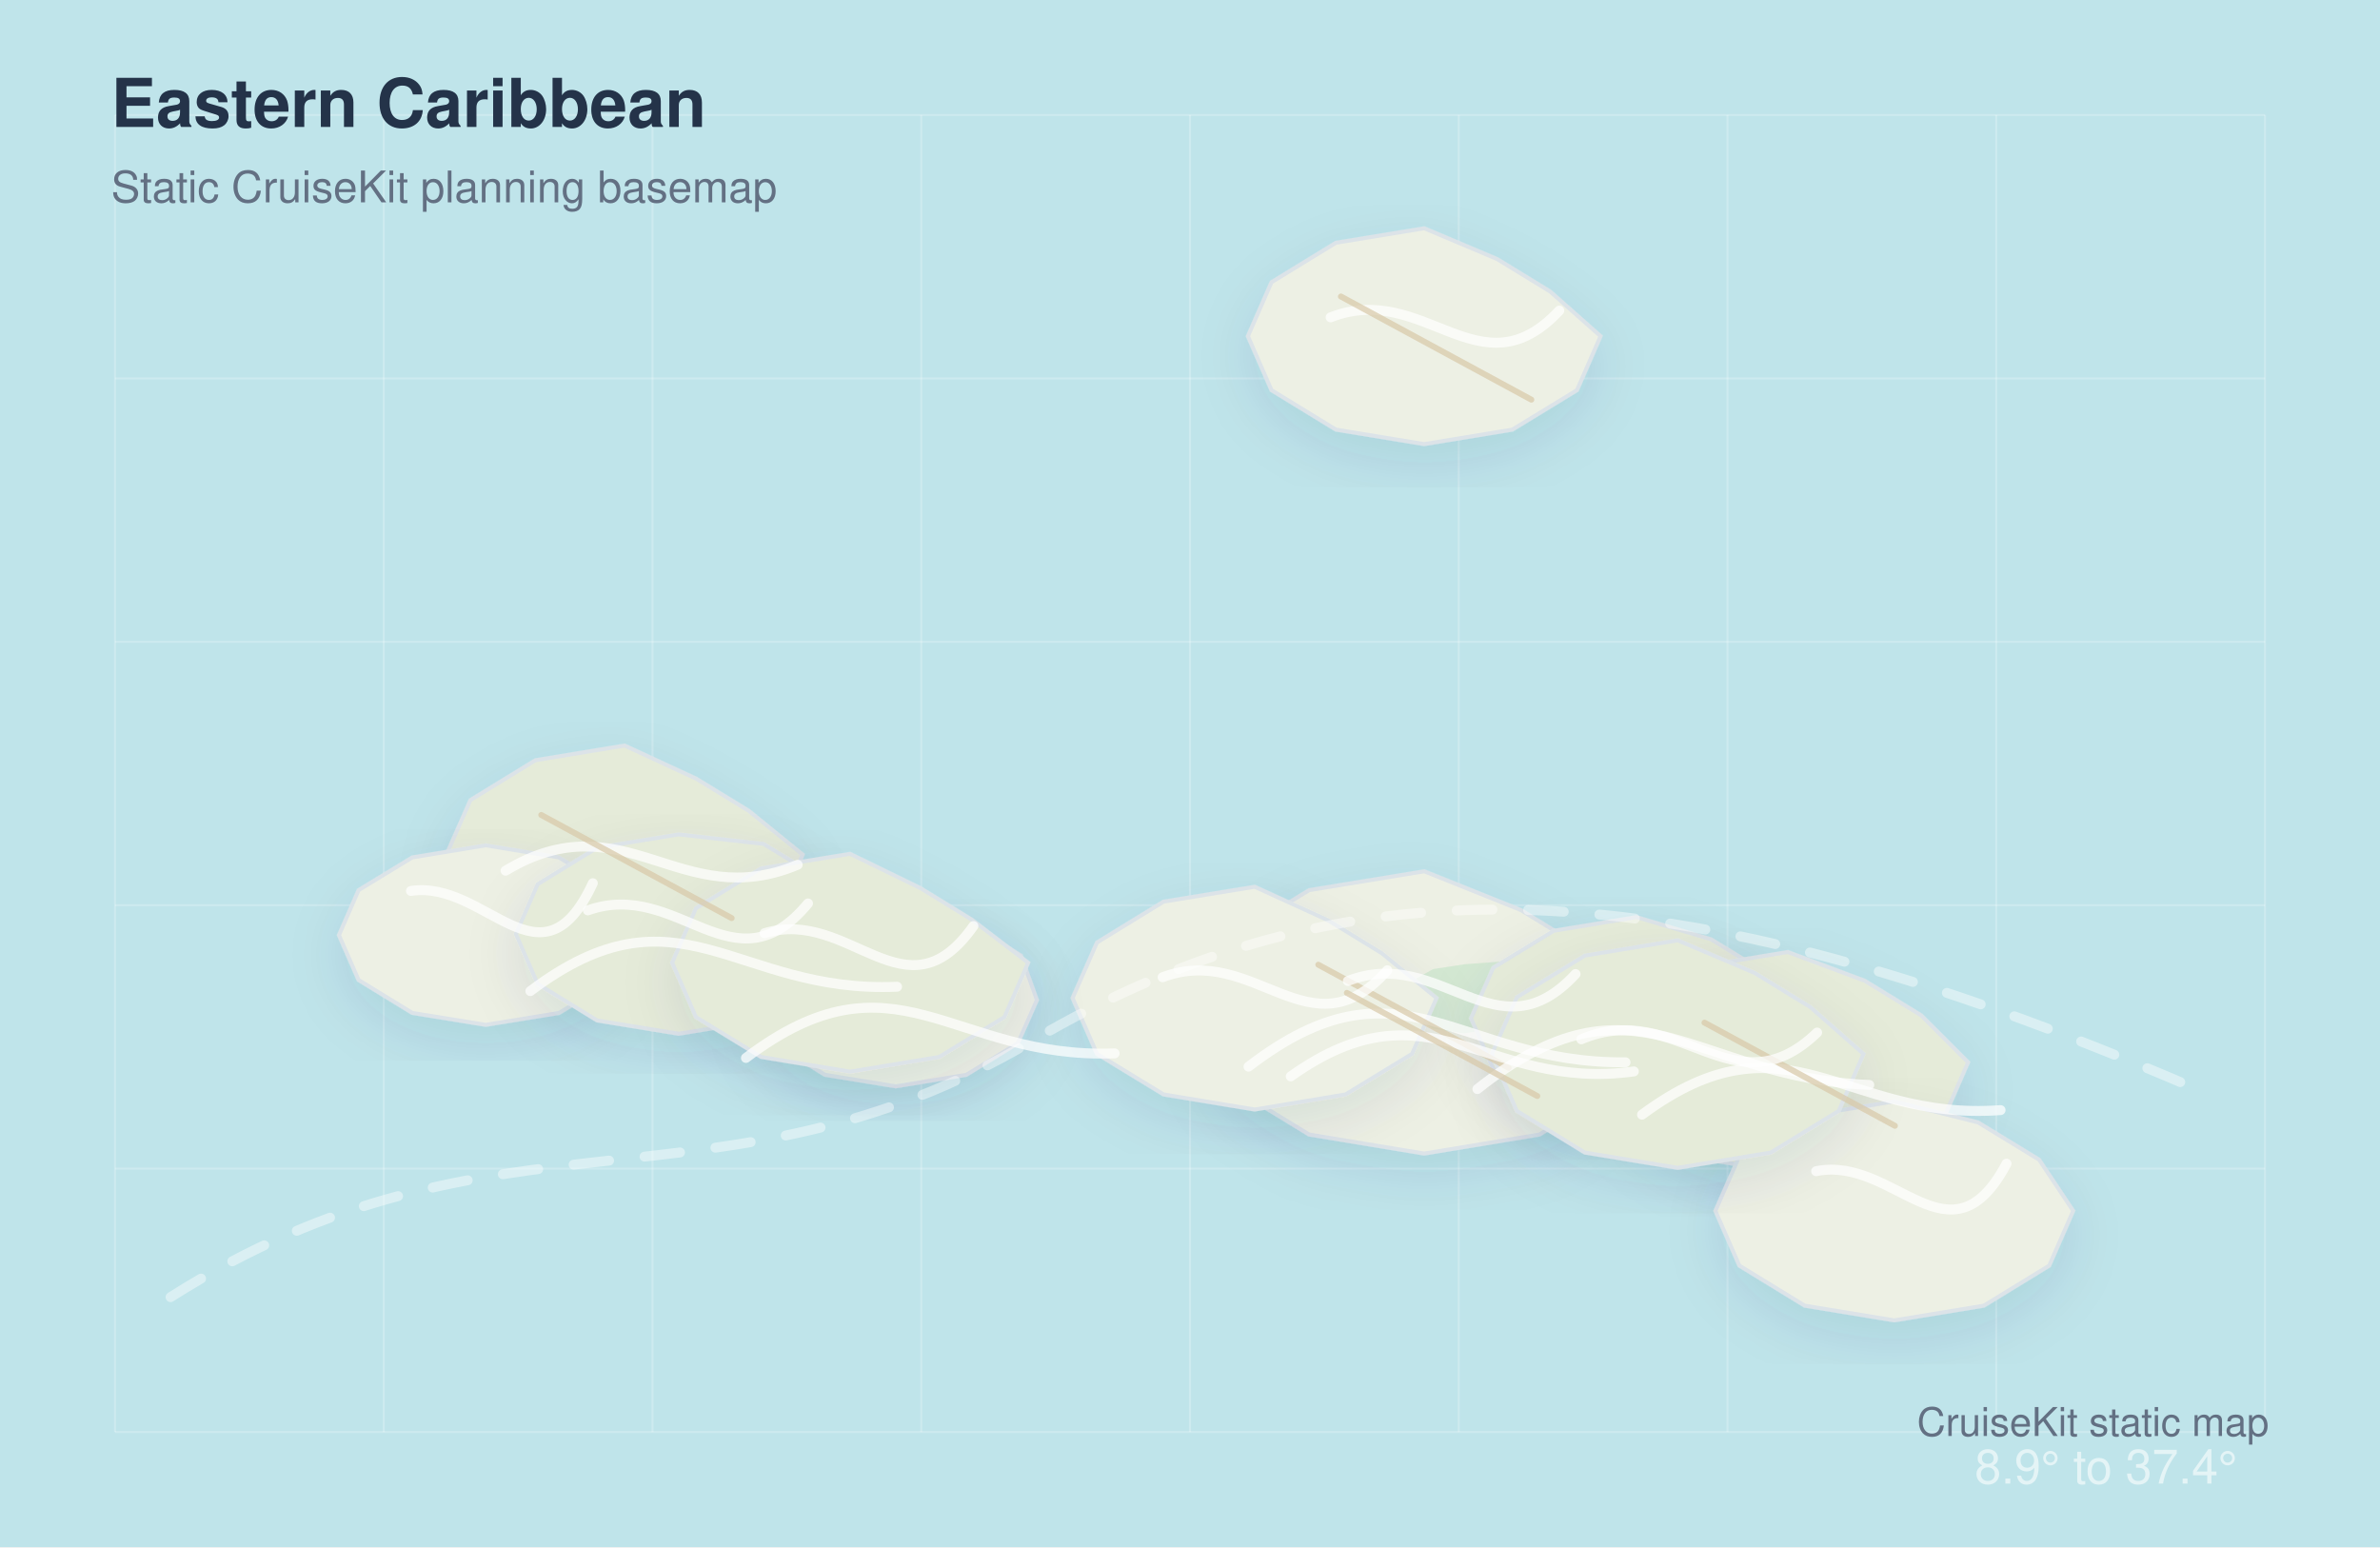
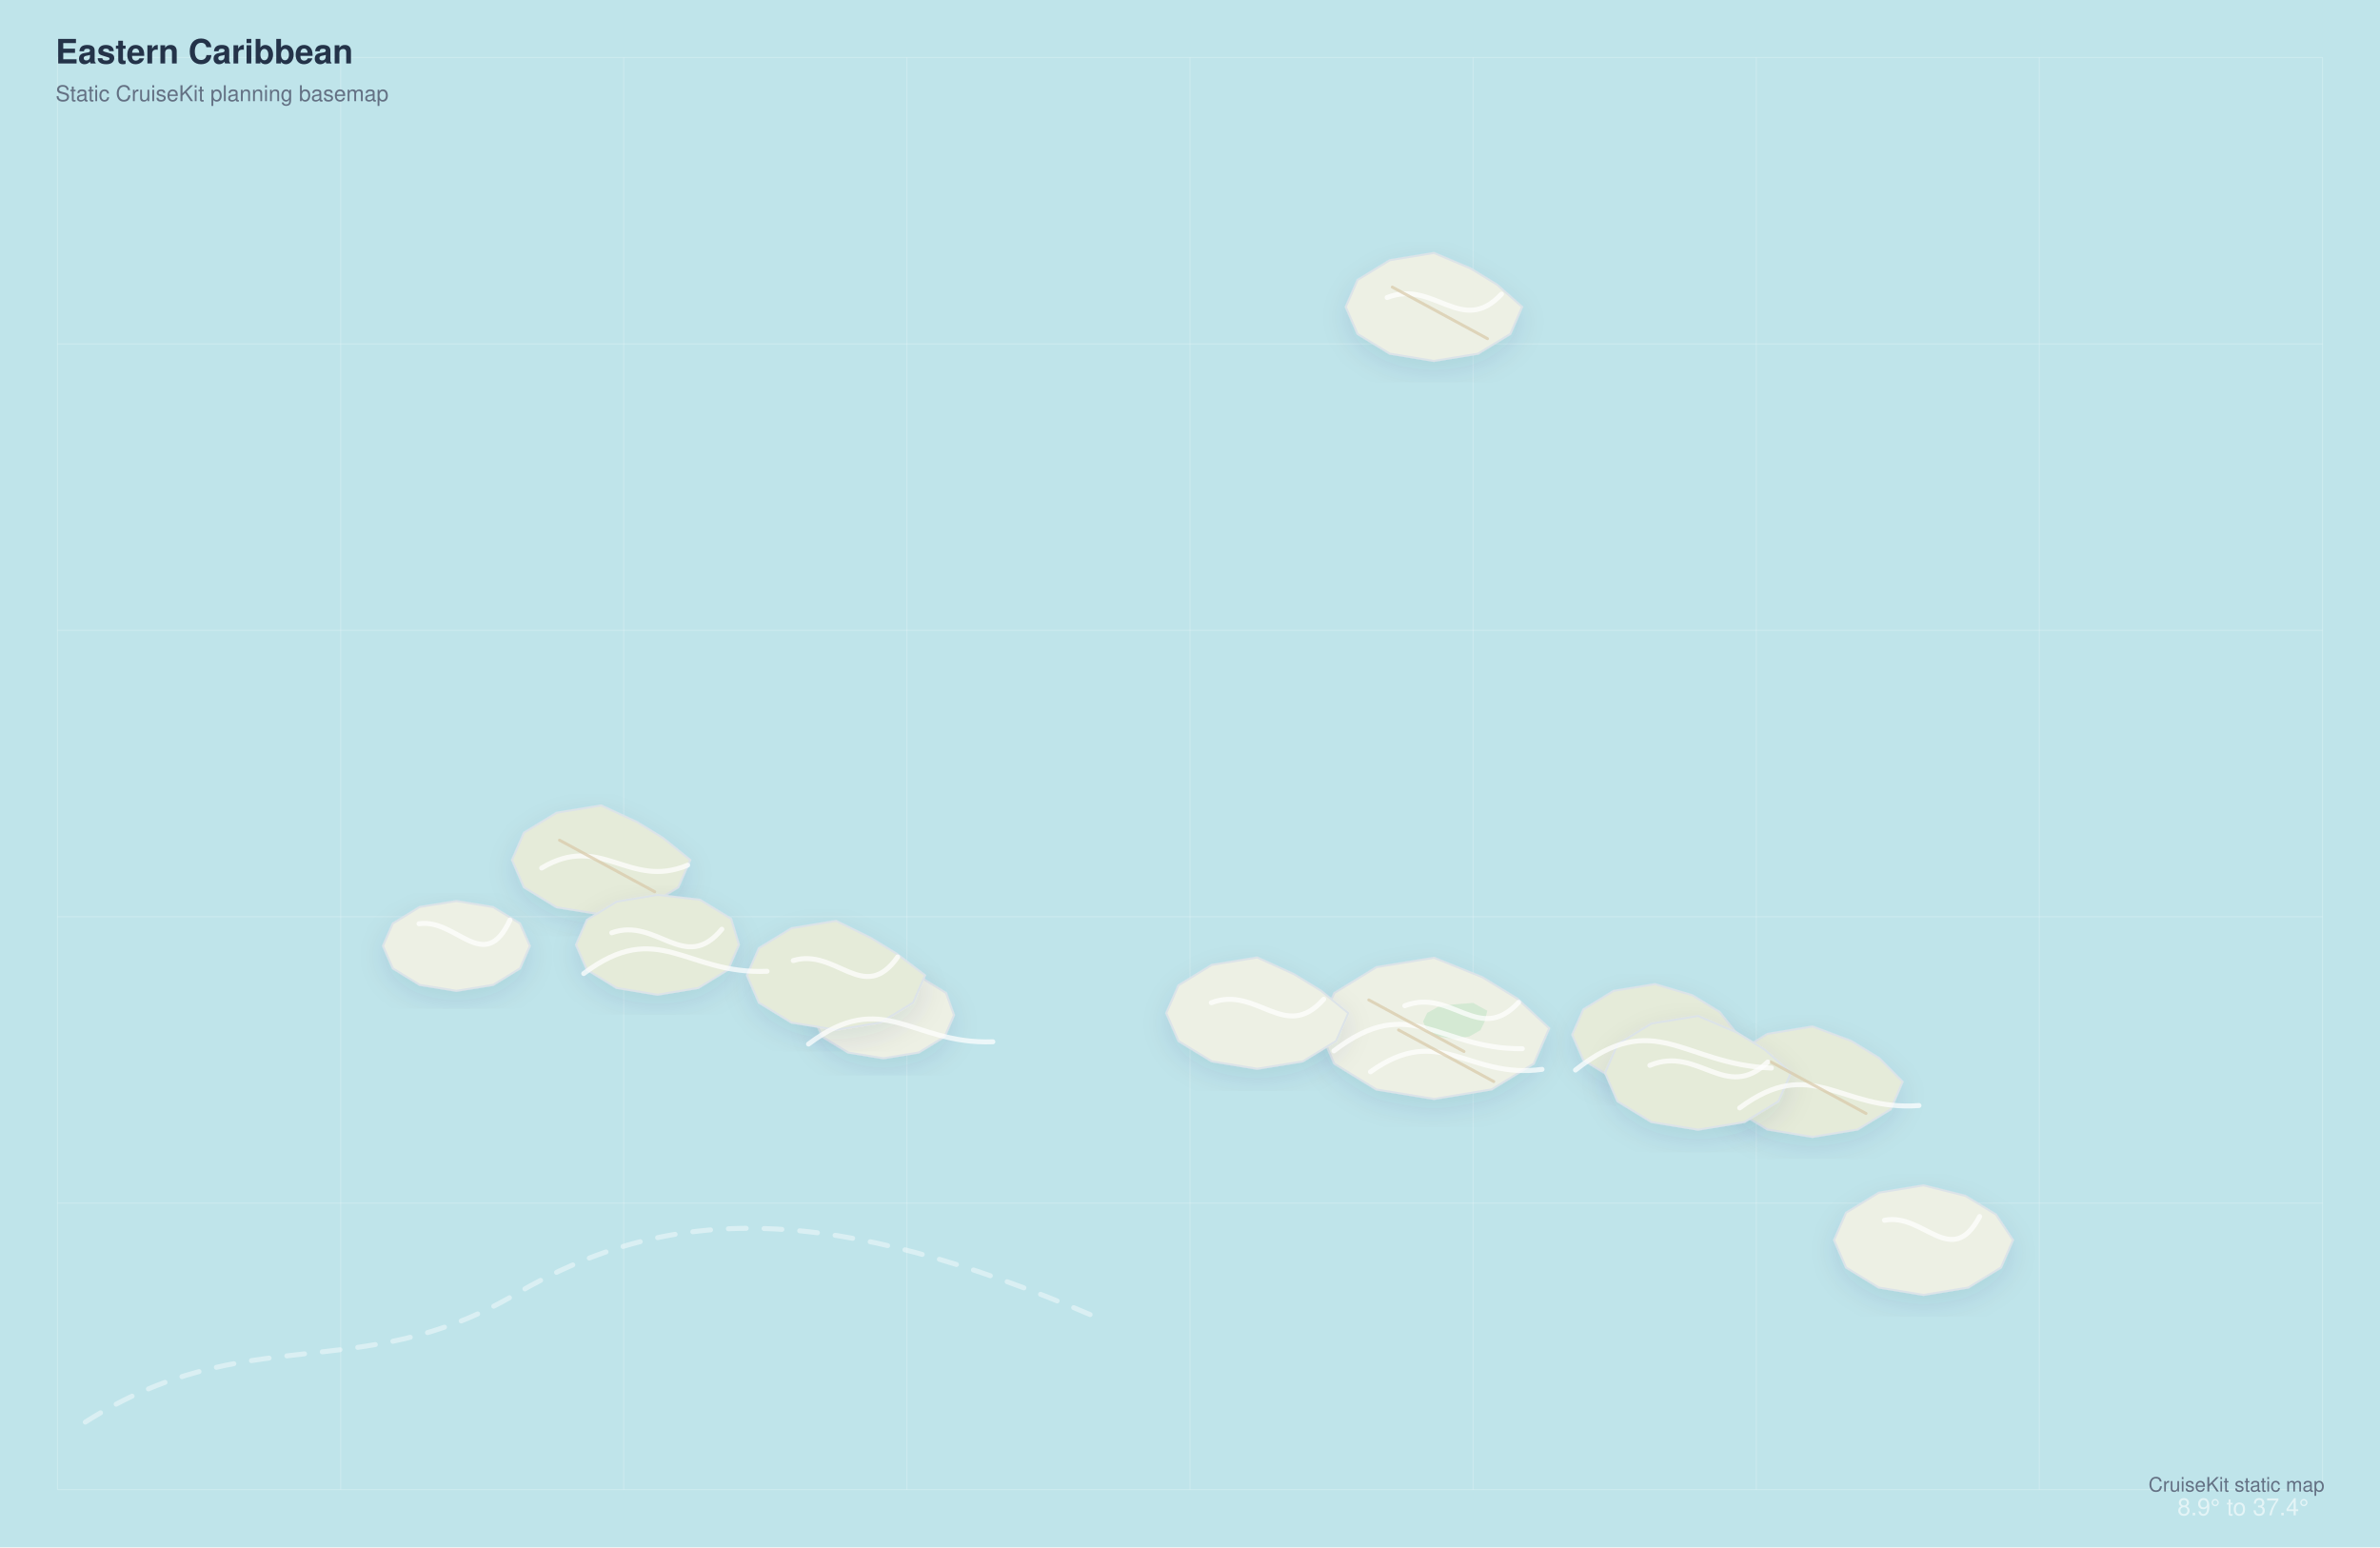
- <svg xmlns="http://www.w3.org/2000/svg" width="1200" height="780" viewBox="0 0 1200 780" role="img" aria-label="Eastern Caribbean static cruise map">
+ <svg xmlns="http://www.w3.org/2000/svg" width="2400" height="1560" viewBox="0 0 2400 1560" role="img" aria-label="Eastern Caribbean static cruise map">
  <defs>
    <linearGradient id="water" x1="0" y1="0" x2="1" y2="1">
      <stop offset="0" stop-color="#BFE4EA" />
      <stop offset="1" stop-color="#9BD2DD" />
    </linearGradient>
    <filter id="softShadow" x="-20%" y="-20%" width="140%" height="140%">
      <feDropShadow dx="0" dy="10" stdDeviation="14" flood-color="#23445A" flood-opacity="0.10" />
    </filter>
  </defs>
-   <rect width="1200" height="780" fill="#BFE4EA" />
-   <line x1="58.0" y1="58" x2="58.0" y2="722" stroke="#ffffff" stroke-opacity="0.22" stroke-width="1" />
-   <line x1="193.5" y1="58" x2="193.5" y2="722" stroke="#ffffff" stroke-opacity="0.22" stroke-width="1" />
-   <line x1="329.0" y1="58" x2="329.0" y2="722" stroke="#ffffff" stroke-opacity="0.22" stroke-width="1" />
-   <line x1="464.5" y1="58" x2="464.5" y2="722" stroke="#ffffff" stroke-opacity="0.22" stroke-width="1" />
-   <line x1="600.0" y1="58" x2="600.0" y2="722" stroke="#ffffff" stroke-opacity="0.22" stroke-width="1" />
-   <line x1="735.5" y1="58" x2="735.5" y2="722" stroke="#ffffff" stroke-opacity="0.22" stroke-width="1" />
-   <line x1="871.0" y1="58" x2="871.0" y2="722" stroke="#ffffff" stroke-opacity="0.22" stroke-width="1" />
-   <line x1="1006.5" y1="58" x2="1006.5" y2="722" stroke="#ffffff" stroke-opacity="0.22" stroke-width="1" />
-   <line x1="1142.0" y1="58" x2="1142.0" y2="722" stroke="#ffffff" stroke-opacity="0.22" stroke-width="1" />
-   <line x1="58" y1="58.0" x2="1142" y2="58.0" stroke="#ffffff" stroke-opacity="0.22" stroke-width="1" />
-   <line x1="58" y1="190.8" x2="1142" y2="190.8" stroke="#ffffff" stroke-opacity="0.22" stroke-width="1" />
-   <line x1="58" y1="323.6" x2="1142" y2="323.6" stroke="#ffffff" stroke-opacity="0.22" stroke-width="1" />
-   <line x1="58" y1="456.4" x2="1142" y2="456.4" stroke="#ffffff" stroke-opacity="0.22" stroke-width="1" />
-   <line x1="58" y1="589.2" x2="1142" y2="589.2" stroke="#ffffff" stroke-opacity="0.22" stroke-width="1" />
-   <line x1="58" y1="722.0" x2="1142" y2="722.0" stroke="#ffffff" stroke-opacity="0.22" stroke-width="1" />
-   <text x="1128" y="748" fill="#ffffff" fill-opacity="0.58" font-size="24" font-family="Helvetica" text-anchor="end">8.9° to 37.4°</text>
-   <path d="M 834.3 510.4 L 818.7 546.0 L 776.2 572.0 L 718.1 581.6 L 660.1 572.0 L 617.5 546.0 L 602.0 510.4 L 617.5 474.8 L 660.1 448.8 L 718.1 439.3 L 766.7 458.8 L 802.3 480.6 Z" fill="#EDF0E4" stroke="#DCE3E8" stroke-width="2" filter="url(#softShadow)" />
-   <path d="M 769.1 503.6 L 765.0 512.3 L 753.6 518.7 L 738.1 521.0 L 722.6 518.7 L 711.3 512.3 L 707.1 503.6 L 711.3 494.9 L 722.6 488.6 L 738.1 486.2 L 757.6 484.7 L 771.8 492.7 Z" fill="#BFE3C5" fill-opacity="0.55" />
-   <path d="M 908.5 513.4 L 897.3 538.9 L 866.8 557.6 L 825.1 564.4 L 783.4 557.6 L 752.9 538.9 L 741.7 513.4 L 752.9 487.9 L 783.4 469.3 L 825.1 462.4 L 862.7 473.6 L 890.2 490.4 Z" fill="#E5EBD9" stroke="#DCE3E8" stroke-width="2" filter="url(#softShadow)" />
-   <path d="M 724.3 503.2 L 712.0 531.3 L 678.4 551.8 L 632.6 559.4 L 586.7 551.8 L 553.1 531.3 L 540.8 503.2 L 553.1 475.2 L 586.7 454.6 L 632.6 447.1 L 669.6 464.0 L 696.7 480.6 Z" fill="#EDF0E4" stroke="#DCE3E8" stroke-width="2" filter="url(#softShadow)" />
-   <path d="M 404.7 430.9 L 392.7 458.3 L 359.8 478.4 L 314.9 485.8 L 270.0 478.4 L 237.2 458.3 L 225.1 430.9 L 237.2 403.4 L 270.0 383.3 L 314.9 375.9 L 351.0 392.6 L 377.5 408.8 Z" fill="#E5EBD9" stroke="#DCE3E8" stroke-width="2" filter="url(#softShadow)" />
-   <path d="M 318.9 471.5 L 309.0 494.1 L 281.9 510.7 L 244.9 516.7 L 207.9 510.7 L 180.8 494.1 L 170.9 471.5 L 180.8 448.8 L 207.9 432.3 L 244.9 426.2 L 281.8 432.3 L 308.9 448.9 Z" fill="#EDF0E4" stroke="#DCE3E8" stroke-width="2" filter="url(#softShadow)" />
-   <path d="M 424.3 470.9 L 413.3 496.1 L 383.3 514.5 L 342.2 521.2 L 301.1 514.5 L 271.1 496.1 L 260.1 470.9 L 271.1 445.8 L 301.1 427.4 L 342.2 420.7 L 385.0 425.5 L 416.4 444.7 Z" fill="#E5EBD9" stroke="#DCE3E8" stroke-width="2" filter="url(#softShadow)" />
-   <path d="M 807.0 169.5 L 795.1 196.7 L 762.5 216.6 L 718.1 223.9 L 673.6 216.6 L 641.1 196.7 L 629.2 169.5 L 641.1 142.3 L 673.6 122.4 L 718.1 115.1 L 754.8 130.6 L 781.6 147.0 Z" fill="#EDF0E4" stroke="#DCE3E8" stroke-width="2" filter="url(#softShadow)" />
-   <path d="M 992.3 535.6 L 980.1 563.5 L 946.8 583.8 L 901.4 591.3 L 855.9 583.8 L 822.6 563.5 L 810.4 535.6 L 822.6 507.8 L 855.9 487.5 L 901.4 480.0 L 940.2 494.5 L 968.6 511.9 Z" fill="#E5EBD9" stroke="#DCE3E8" stroke-width="2" filter="url(#softShadow)" />
-   <path d="M 1045.3 610.5 L 1033.2 638.1 L 1000.2 658.3 L 955.1 665.7 L 910.0 658.3 L 877.0 638.1 L 864.9 610.5 L 877.0 582.9 L 910.0 562.7 L 955.1 555.3 L 997.3 565.9 L 1028.1 584.7 Z" fill="#EDF0E4" stroke="#DCE3E8" stroke-width="2" filter="url(#softShadow)" />
-   <path d="M 939.6 531.4 L 927.1 560.1 L 892.8 581.1 L 845.9 588.8 L 799.1 581.1 L 764.8 560.1 L 752.2 531.4 L 764.8 502.8 L 799.1 481.8 L 845.9 474.1 L 884.6 490.5 L 912.8 507.8 Z" fill="#E5EBD9" stroke="#DCE3E8" stroke-width="2" filter="url(#softShadow)" />
-   <path d="M 522.8 504.2 L 513.2 525.9 L 487.2 541.9 L 451.6 547.7 L 416.0 541.9 L 389.9 525.9 L 380.4 504.2 L 389.9 482.4 L 416.0 466.4 L 451.6 460.6 L 488.1 465.5 L 514.8 481.8 Z" fill="#EDF0E4" stroke="#DCE3E8" stroke-width="2" filter="url(#softShadow)" />
-   <path d="M 518.4 485.4 L 506.4 512.8 L 473.5 532.9 L 428.6 540.3 L 383.8 532.9 L 350.9 512.8 L 338.9 485.4 L 350.9 457.9 L 383.8 437.8 L 428.6 430.5 L 464.1 447.8 L 490.0 463.7 Z" fill="#E5EBD9" stroke="#DCE3E8" stroke-width="2" filter="url(#softShadow)" />
-   <path d="M 629.5 537.8 C 706.7 478.4 734.7 536.4 819.6 535.6" fill="none" stroke="#FFFFFF" stroke-width="5" stroke-linecap="round" stroke-opacity="0.72" />
-   <path d="M 664.7 486.4 L 760.7 538.4" fill="none" stroke="#D8C9AA" stroke-width="3" stroke-linecap="round" stroke-opacity="0.72" />
-   <path d="M 744.9 549.1 C 825.1 485.4 853.1 543.4 942.5 547.0" fill="none" stroke="#FFFFFF" stroke-width="5" stroke-linecap="round" stroke-opacity="0.72" />
-   <path d="M 586.2 492.7 C 632.6 475.2 660.6 533.2 699.5 489.2" fill="none" stroke="#FFFFFF" stroke-width="5" stroke-linecap="round" stroke-opacity="0.72" />
-   <path d="M 254.9 439.0 C 314.9 402.9 342.9 460.9 402.2 436.0" fill="none" stroke="#FFFFFF" stroke-width="5" stroke-linecap="round" stroke-opacity="0.72" />
-   <path d="M 272.9 410.9 L 368.9 462.9" fill="none" stroke="#D8C9AA" stroke-width="3" stroke-linecap="round" stroke-opacity="0.72" />
-   <path d="M 207.2 449.2 C 244.9 443.5 272.9 501.5 298.9 445.3" fill="none" stroke="#FFFFFF" stroke-width="5" stroke-linecap="round" stroke-opacity="0.72" />
-   <path d="M 296.4 459.0 C 341.9 442.8 369.9 500.8 407.4 455.5" fill="none" stroke="#FFFFFF" stroke-width="5" stroke-linecap="round" stroke-opacity="0.72" />
-   <path d="M 670.9 160.0 C 718.1 141.5 746.1 199.5 786.2 156.6" fill="none" stroke="#FFFFFF" stroke-width="5" stroke-linecap="round" stroke-opacity="0.72" />
-   <path d="M 676.1 149.5 L 772.1 201.5" fill="none" stroke="#D8C9AA" stroke-width="3" stroke-linecap="round" stroke-opacity="0.72" />
-   <path d="M 267.4 499.7 C 342.5 443.1 370.5 501.1 452.3 497.5" fill="none" stroke="#FFFFFF" stroke-width="5" stroke-linecap="round" stroke-opacity="0.72" />
-   <path d="M 679.6 494.6 C 726.5 476.3 754.5 534.3 794.4 491.1" fill="none" stroke="#FFFFFF" stroke-width="5" stroke-linecap="round" stroke-opacity="0.72" />
-   <path d="M 827.9 562.0 C 901.4 507.6 929.4 565.6 1008.7 559.7" fill="none" stroke="#FFFFFF" stroke-width="5" stroke-linecap="round" stroke-opacity="0.72" />
-   <path d="M 859.4 515.6 L 955.4 567.6" fill="none" stroke="#D8C9AA" stroke-width="3" stroke-linecap="round" stroke-opacity="0.72" />
-   <path d="M 915.7 590.5 C 955.1 582.5 983.1 640.5 1011.7 586.7" fill="none" stroke="#FFFFFF" stroke-width="5" stroke-linecap="round" stroke-opacity="0.72" />
-   <path d="M 797.3 524.0 C 845.9 503.4 873.9 561.4 916.2 520.6" fill="none" stroke="#FFFFFF" stroke-width="5" stroke-linecap="round" stroke-opacity="0.72" />
-   <path d="M 650.8 542.7 C 721.1 492.6 749.1 550.6 823.8 540.2" fill="none" stroke="#FFFFFF" stroke-width="5" stroke-linecap="round" stroke-opacity="0.72" />
-   <path d="M 679.1 500.6 L 775.1 552.6" fill="none" stroke="#D8C9AA" stroke-width="3" stroke-linecap="round" stroke-opacity="0.72" />
-   <path d="M 376.1 533.4 C 451.6 476.2 479.6 534.2 562.0 531.1" fill="none" stroke="#FFFFFF" stroke-width="5" stroke-linecap="round" stroke-opacity="0.72" />
-   <path d="M 385.5 470.5 C 428.6 457.4 456.6 515.4 490.8 466.9" fill="none" stroke="#FFFFFF" stroke-width="5" stroke-linecap="round" stroke-opacity="0.72" />
-   <path d="M 86 654 C 250 550 362 618 520 525 S 840 434 1105 548" fill="none" stroke="#FFFFFF" stroke-opacity="0.42" stroke-width="5" stroke-dasharray="18 18" stroke-linecap="round" />
+   <rect width="2400" height="1560" fill="#BFE4EA" />
+   <line x1="58.0" y1="58" x2="58.0" y2="1502" stroke="#ffffff" stroke-opacity="0.22" stroke-width="1" />
+   <line x1="343.5" y1="58" x2="343.5" y2="1502" stroke="#ffffff" stroke-opacity="0.22" stroke-width="1" />
+   <line x1="629.0" y1="58" x2="629.0" y2="1502" stroke="#ffffff" stroke-opacity="0.22" stroke-width="1" />
+   <line x1="914.5" y1="58" x2="914.5" y2="1502" stroke="#ffffff" stroke-opacity="0.22" stroke-width="1" />
+   <line x1="1200.0" y1="58" x2="1200.0" y2="1502" stroke="#ffffff" stroke-opacity="0.22" stroke-width="1" />
+   <line x1="1485.5" y1="58" x2="1485.5" y2="1502" stroke="#ffffff" stroke-opacity="0.22" stroke-width="1" />
+   <line x1="1771.0" y1="58" x2="1771.0" y2="1502" stroke="#ffffff" stroke-opacity="0.22" stroke-width="1" />
+   <line x1="2056.5" y1="58" x2="2056.5" y2="1502" stroke="#ffffff" stroke-opacity="0.22" stroke-width="1" />
+   <line x1="2342.0" y1="58" x2="2342.0" y2="1502" stroke="#ffffff" stroke-opacity="0.22" stroke-width="1" />
+   <line x1="58" y1="58.0" x2="2342" y2="58.0" stroke="#ffffff" stroke-opacity="0.22" stroke-width="1" />
+   <line x1="58" y1="346.8" x2="2342" y2="346.8" stroke="#ffffff" stroke-opacity="0.22" stroke-width="1" />
+   <line x1="58" y1="635.6" x2="2342" y2="635.6" stroke="#ffffff" stroke-opacity="0.22" stroke-width="1" />
+   <line x1="58" y1="924.4" x2="2342" y2="924.4" stroke="#ffffff" stroke-opacity="0.22" stroke-width="1" />
+   <line x1="58" y1="1213.2" x2="2342" y2="1213.2" stroke="#ffffff" stroke-opacity="0.22" stroke-width="1" />
+   <line x1="58" y1="1502.0" x2="2342" y2="1502.0" stroke="#ffffff" stroke-opacity="0.22" stroke-width="1" />
+   <text x="2328" y="1528" fill="#ffffff" fill-opacity="0.58" font-size="24" font-family="Helvetica" text-anchor="end">8.9° to 37.4°</text>
+   <path d="M 1562.2 1036.9 L 1546.6 1072.5 L 1504.1 1098.5 L 1446.1 1108.1 L 1388.0 1098.6 L 1345.5 1072.5 L 1329.9 1036.9 L 1345.5 1001.4 L 1388.0 975.3 L 1446.1 965.8 L 1494.7 985.4 L 1530.3 1007.2 Z" fill="#EDF0E4" stroke="#DCE3E8" stroke-width="2" filter="url(#softShadow)" />
+   <path d="M 1497.1 1030.1 L 1492.9 1038.8 L 1481.6 1045.2 L 1466.1 1047.5 L 1450.5 1045.2 L 1439.2 1038.8 L 1435.0 1030.1 L 1439.2 1021.4 L 1450.5 1015.1 L 1466.1 1012.8 L 1485.5 1011.3 L 1499.8 1019.2 Z" fill="#BFE3C5" fill-opacity="0.55" />
+   <path d="M 1752.3 1043.4 L 1741.1 1068.9 L 1710.6 1087.6 L 1668.9 1094.4 L 1627.2 1087.6 L 1596.7 1068.9 L 1585.5 1043.4 L 1596.7 1017.9 L 1627.2 999.2 L 1668.9 992.4 L 1706.5 1003.6 L 1734.0 1020.4 Z" fill="#E5EBD9" stroke="#DCE3E8" stroke-width="2" filter="url(#softShadow)" />
+   <path d="M 1359.6 1021.6 L 1347.3 1049.7 L 1313.7 1070.2 L 1267.8 1077.7 L 1222.0 1070.2 L 1188.4 1049.7 L 1176.1 1021.6 L 1188.4 993.6 L 1222.0 973.0 L 1267.8 965.5 L 1304.9 982.4 L 1332.0 999.0 Z" fill="#EDF0E4" stroke="#DCE3E8" stroke-width="2" filter="url(#softShadow)" />
+   <path d="M 696.0 867.2 L 683.9 894.7 L 651.1 914.8 L 606.2 922.1 L 561.3 914.8 L 528.4 894.7 L 516.4 867.2 L 528.4 839.7 L 561.3 819.6 L 606.2 812.2 L 642.3 828.9 L 668.7 845.1 Z" fill="#E5EBD9" stroke="#DCE3E8" stroke-width="2" filter="url(#softShadow)" />
+   <path d="M 534.3 953.8 L 524.3 976.5 L 497.3 993.1 L 460.3 999.1 L 423.3 993.1 L 396.2 976.5 L 386.2 953.8 L 396.2 931.2 L 423.2 914.6 L 460.3 908.6 L 497.2 914.7 L 524.3 931.2 Z" fill="#EDF0E4" stroke="#DCE3E8" stroke-width="2" filter="url(#softShadow)" />
+   <path d="M 745.1 952.7 L 734.1 977.8 L 704.1 996.2 L 663.0 1003.0 L 621.9 996.2 L 591.9 977.8 L 580.9 952.7 L 591.9 927.6 L 621.9 909.2 L 663.0 902.4 L 705.8 907.3 L 737.2 926.5 Z" fill="#E5EBD9" stroke="#DCE3E8" stroke-width="2" filter="url(#softShadow)" />
+   <path d="M 1534.9 309.5 L 1523.0 336.7 L 1490.4 356.6 L 1446.0 363.9 L 1401.5 356.6 L 1369.0 336.7 L 1357.1 309.5 L 1369.0 282.3 L 1401.5 262.4 L 1446.0 255.1 L 1482.7 270.6 L 1509.5 287.0 Z" fill="#EDF0E4" stroke="#DCE3E8" stroke-width="2" filter="url(#softShadow)" />
+   <path d="M 1918.6 1090.8 L 1906.5 1118.6 L 1873.2 1138.9 L 1827.7 1146.4 L 1782.3 1138.9 L 1749.0 1118.6 L 1736.8 1090.8 L 1749.0 1063.0 L 1782.3 1042.6 L 1827.7 1035.1 L 1866.6 1049.6 L 1895.0 1067.0 Z" fill="#E5EBD9" stroke="#DCE3E8" stroke-width="2" filter="url(#softShadow)" />
+   <path d="M 2029.9 1250.5 L 2017.8 1278.1 L 1984.8 1298.3 L 1939.7 1305.7 L 1894.6 1298.3 L 1861.6 1278.1 L 1849.5 1250.5 L 1861.6 1222.9 L 1894.6 1202.7 L 1939.7 1195.3 L 1981.9 1205.9 L 2012.7 1224.7 Z" fill="#EDF0E4" stroke="#DCE3E8" stroke-width="2" filter="url(#softShadow)" />
+   <path d="M 1806.0 1081.8 L 1793.4 1110.5 L 1759.1 1131.4 L 1712.3 1139.1 L 1665.4 1131.4 L 1631.1 1110.5 L 1618.6 1081.8 L 1631.1 1053.1 L 1665.4 1032.1 L 1712.3 1024.5 L 1750.9 1040.9 L 1779.2 1058.2 Z" fill="#E5EBD9" stroke="#DCE3E8" stroke-width="2" filter="url(#softShadow)" />
+   <path d="M 962.0 1023.6 L 952.5 1045.4 L 926.4 1061.3 L 890.9 1067.1 L 855.3 1061.3 L 829.2 1045.4 L 819.7 1023.6 L 829.2 1001.8 L 855.3 985.9 L 890.9 980.0 L 927.3 984.9 L 954.0 1001.3 Z" fill="#EDF0E4" stroke="#DCE3E8" stroke-width="2" filter="url(#softShadow)" />
+   <path d="M 932.8 983.5 L 920.8 1011.0 L 887.9 1031.1 L 843.1 1038.4 L 798.2 1031.1 L 765.3 1011.0 L 753.3 983.5 L 765.3 956.1 L 798.2 936.0 L 843.1 928.6 L 878.5 946.0 L 904.4 961.9 Z" fill="#E5EBD9" stroke="#DCE3E8" stroke-width="2" filter="url(#softShadow)" />
+   <path d="M 1345.1 1059.7 C 1422.3 1000.3 1450.3 1058.3 1535.1 1057.5" fill="none" stroke="#FFFFFF" stroke-width="5" stroke-linecap="round" stroke-opacity="0.72" />
+   <path d="M 1380.3 1008.3 L 1476.3 1060.3" fill="none" stroke="#D8C9AA" stroke-width="3" stroke-linecap="round" stroke-opacity="0.72" />
+   <path d="M 1588.7 1079.0 C 1668.9 1015.4 1696.9 1073.4 1786.3 1077.0" fill="none" stroke="#FFFFFF" stroke-width="5" stroke-linecap="round" stroke-opacity="0.72" />
+   <path d="M 1221.5 1011.1 C 1267.8 993.6 1295.8 1051.6 1334.8 1007.6" fill="none" stroke="#FFFFFF" stroke-width="5" stroke-linecap="round" stroke-opacity="0.72" />
+   <path d="M 546.2 875.3 C 606.2 839.2 634.2 897.2 693.5 872.4" fill="none" stroke="#FFFFFF" stroke-width="5" stroke-linecap="round" stroke-opacity="0.72" />
+   <path d="M 564.2 847.2 L 660.2 899.2" fill="none" stroke="#D8C9AA" stroke-width="3" stroke-linecap="round" stroke-opacity="0.72" />
+   <path d="M 422.5 931.5 C 460.3 925.8 488.3 983.8 514.3 927.7" fill="none" stroke="#FFFFFF" stroke-width="5" stroke-linecap="round" stroke-opacity="0.72" />
+   <path d="M 616.9 940.6 C 662.3 924.4 690.3 982.4 727.9 937.0" fill="none" stroke="#FFFFFF" stroke-width="5" stroke-linecap="round" stroke-opacity="0.72" />
+   <path d="M 1398.8 300.0 C 1446.0 281.5 1474.0 339.5 1514.1 296.6" fill="none" stroke="#FFFFFF" stroke-width="5" stroke-linecap="round" stroke-opacity="0.72" />
+   <path d="M 1404.0 289.5 L 1500.0 341.5" fill="none" stroke="#D8C9AA" stroke-width="3" stroke-linecap="round" stroke-opacity="0.72" />
+   <path d="M 588.6 981.7 C 663.7 925.1 691.7 983.1 773.5 979.4" fill="none" stroke="#FFFFFF" stroke-width="5" stroke-linecap="round" stroke-opacity="0.72" />
+   <path d="M 1416.6 1014.2 C 1463.6 995.9 1491.6 1053.9 1531.4 1010.7" fill="none" stroke="#FFFFFF" stroke-width="5" stroke-linecap="round" stroke-opacity="0.72" />
+   <path d="M 1754.3 1117.2 C 1827.7 1062.8 1855.7 1120.8 1935.1 1114.8" fill="none" stroke="#FFFFFF" stroke-width="5" stroke-linecap="round" stroke-opacity="0.72" />
+   <path d="M 1785.7 1070.8 L 1881.7 1122.8" fill="none" stroke="#D8C9AA" stroke-width="3" stroke-linecap="round" stroke-opacity="0.72" />
+   <path d="M 1900.3 1230.5 C 1939.7 1222.5 1967.7 1280.5 1996.3 1226.7" fill="none" stroke="#FFFFFF" stroke-width="5" stroke-linecap="round" stroke-opacity="0.72" />
+   <path d="M 1663.7 1074.3 C 1712.3 1053.8 1740.3 1111.8 1782.6 1070.9" fill="none" stroke="#FFFFFF" stroke-width="5" stroke-linecap="round" stroke-opacity="0.72" />
+   <path d="M 1382.0 1080.8 C 1452.3 1030.6 1480.3 1088.6 1555.0 1078.3" fill="none" stroke="#FFFFFF" stroke-width="5" stroke-linecap="round" stroke-opacity="0.72" />
+   <path d="M 1410.3 1038.6 L 1506.3 1090.6" fill="none" stroke="#D8C9AA" stroke-width="3" stroke-linecap="round" stroke-opacity="0.72" />
+   <path d="M 815.3 1052.8 C 890.9 995.6 918.9 1053.6 1001.2 1050.5" fill="none" stroke="#FFFFFF" stroke-width="5" stroke-linecap="round" stroke-opacity="0.72" />
+   <path d="M 799.9 968.6 C 843.1 955.5 871.1 1013.5 905.2 965.0" fill="none" stroke="#FFFFFF" stroke-width="5" stroke-linecap="round" stroke-opacity="0.72" />
+   <path d="M 86 1434 C 250 1330 362 1398 520 1305 S 840 1214 1105 1328" fill="none" stroke="#FFFFFF" stroke-opacity="0.42" stroke-width="5" stroke-dasharray="18 18" stroke-linecap="round" />
  <text x="56" y="64" fill="#243349" font-size="34" font-family="Helvetica" font-weight="800">Eastern Caribbean</text>
  <text x="56" y="102" fill="#637083" font-size="22" font-family="Helvetica">Static CruiseKit planning basemap</text>
-   <text x="1144" y="724" fill="#637083" font-size="20" font-family="Helvetica" text-anchor="end">CruiseKit static map</text>
+   <text x="2344" y="1504" fill="#637083" font-size="20" font-family="Helvetica" text-anchor="end">CruiseKit static map</text>
</svg>
